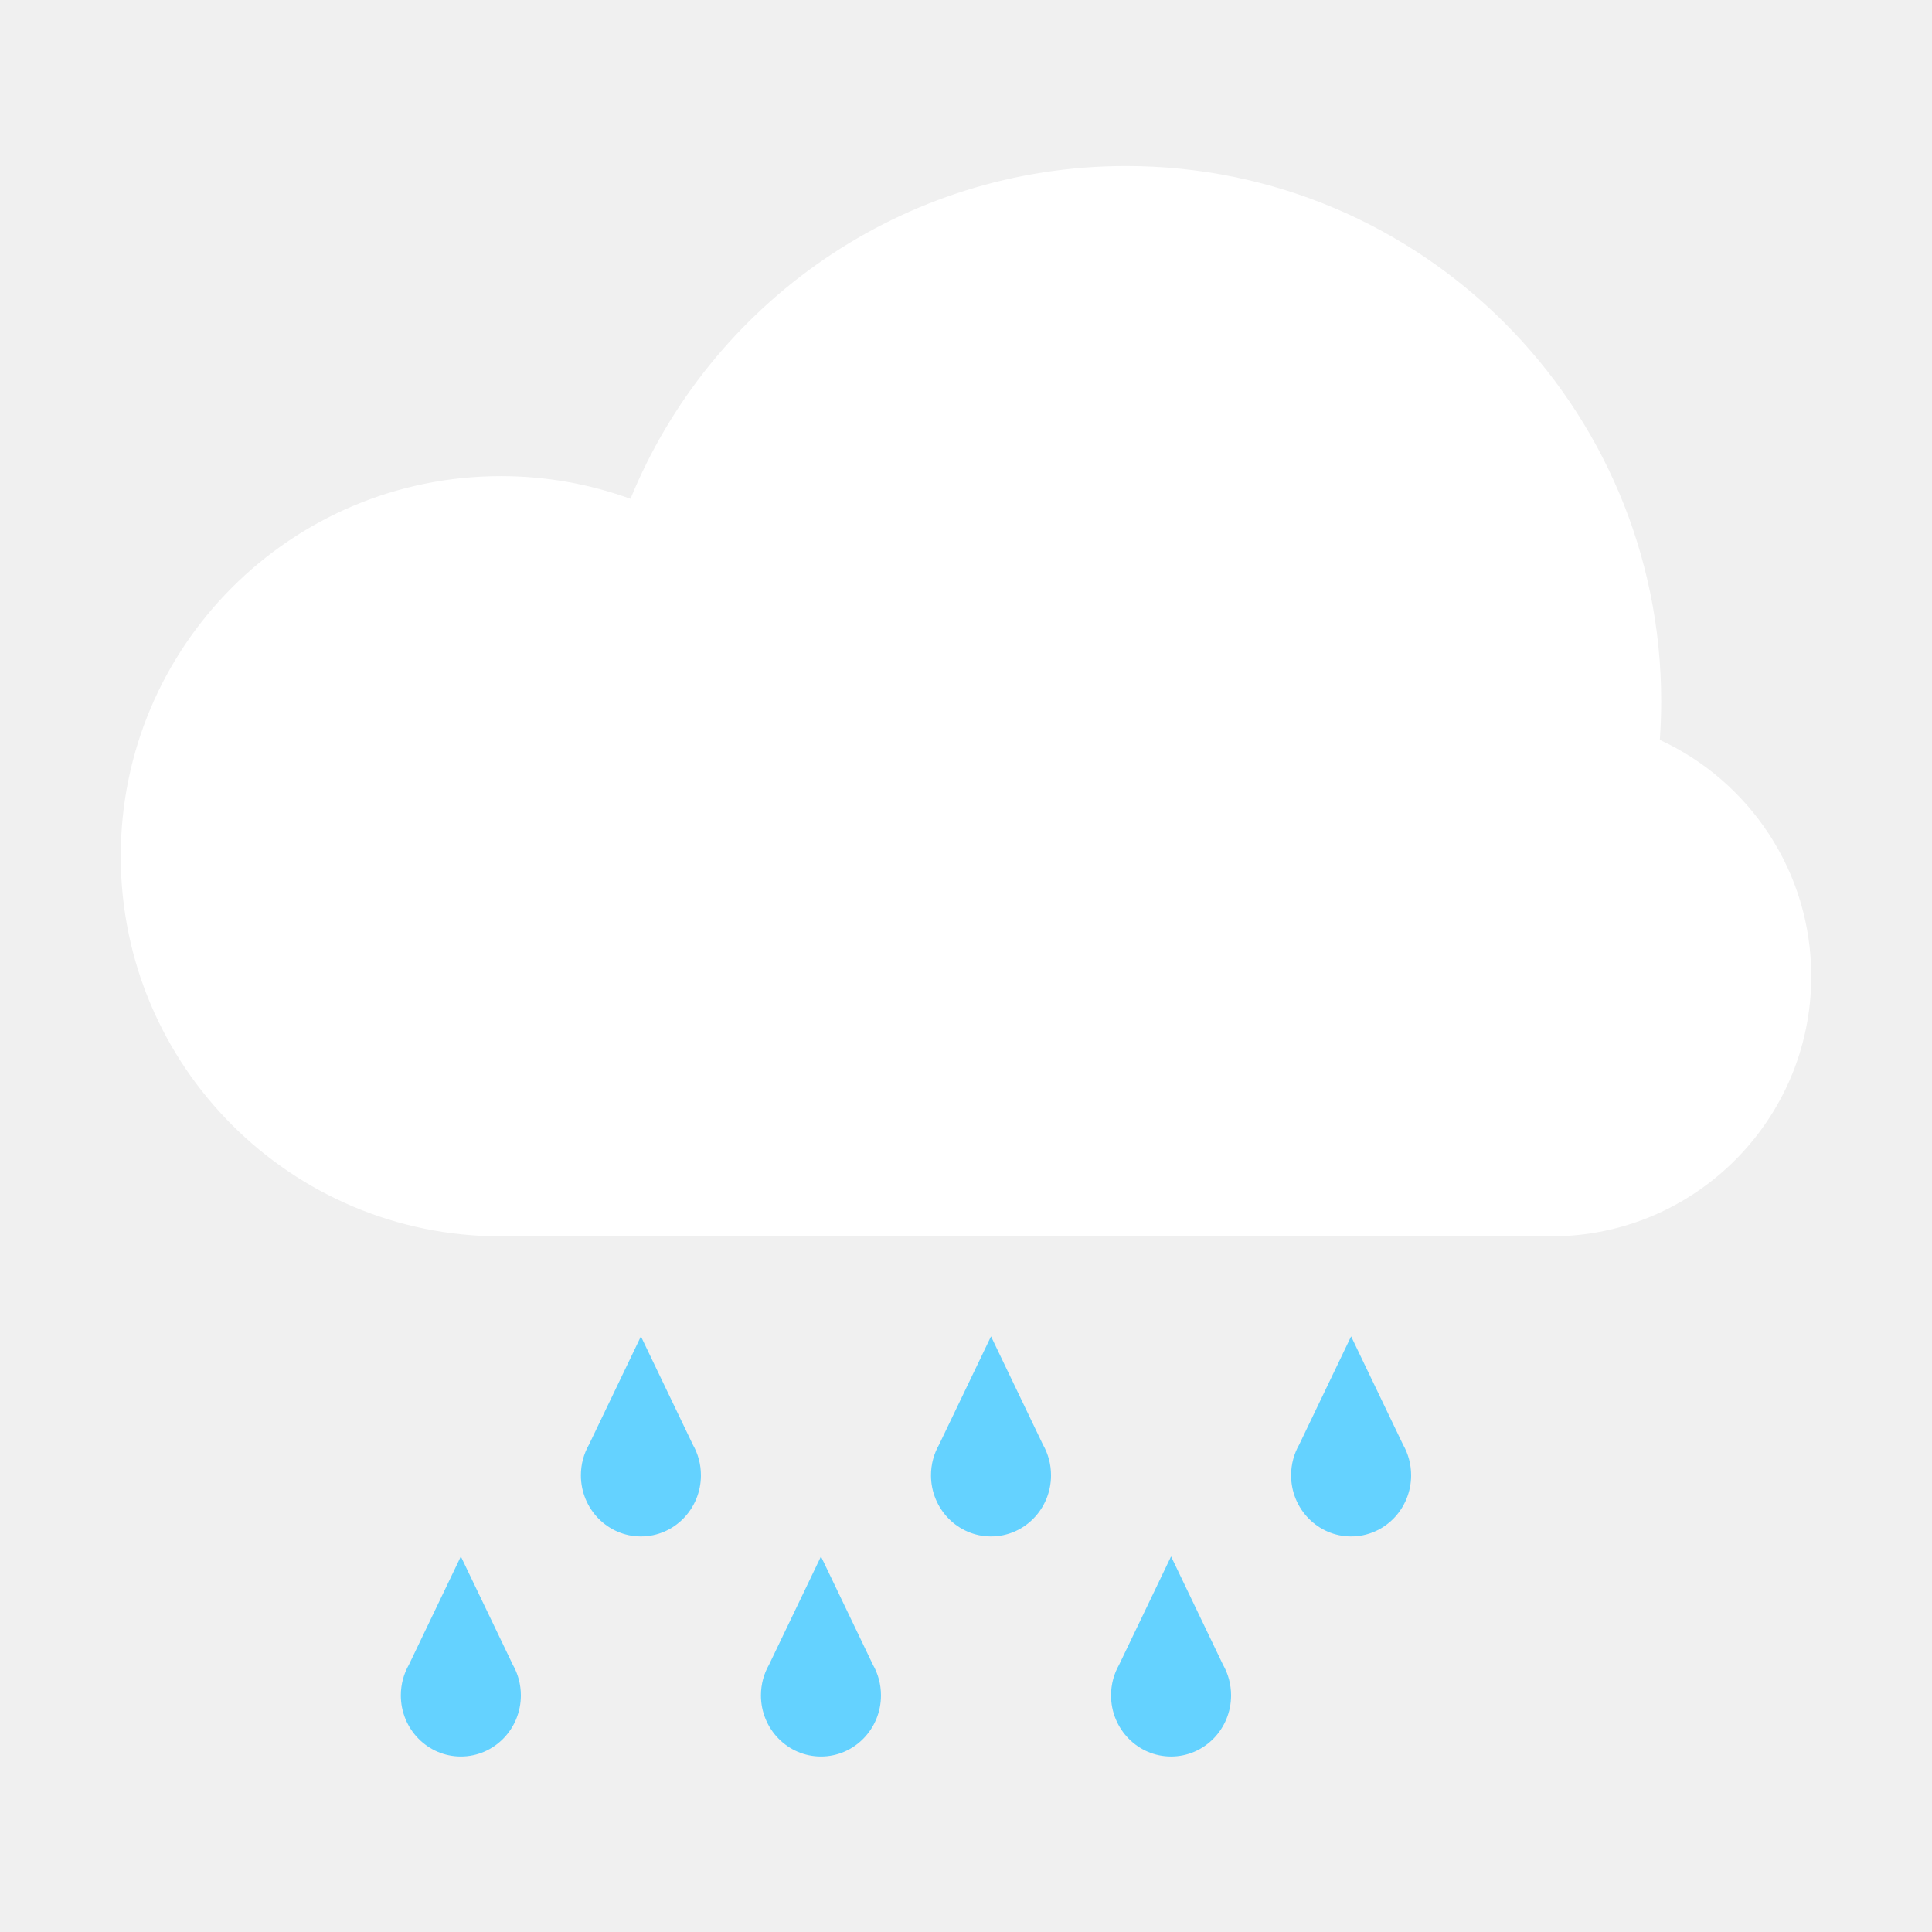
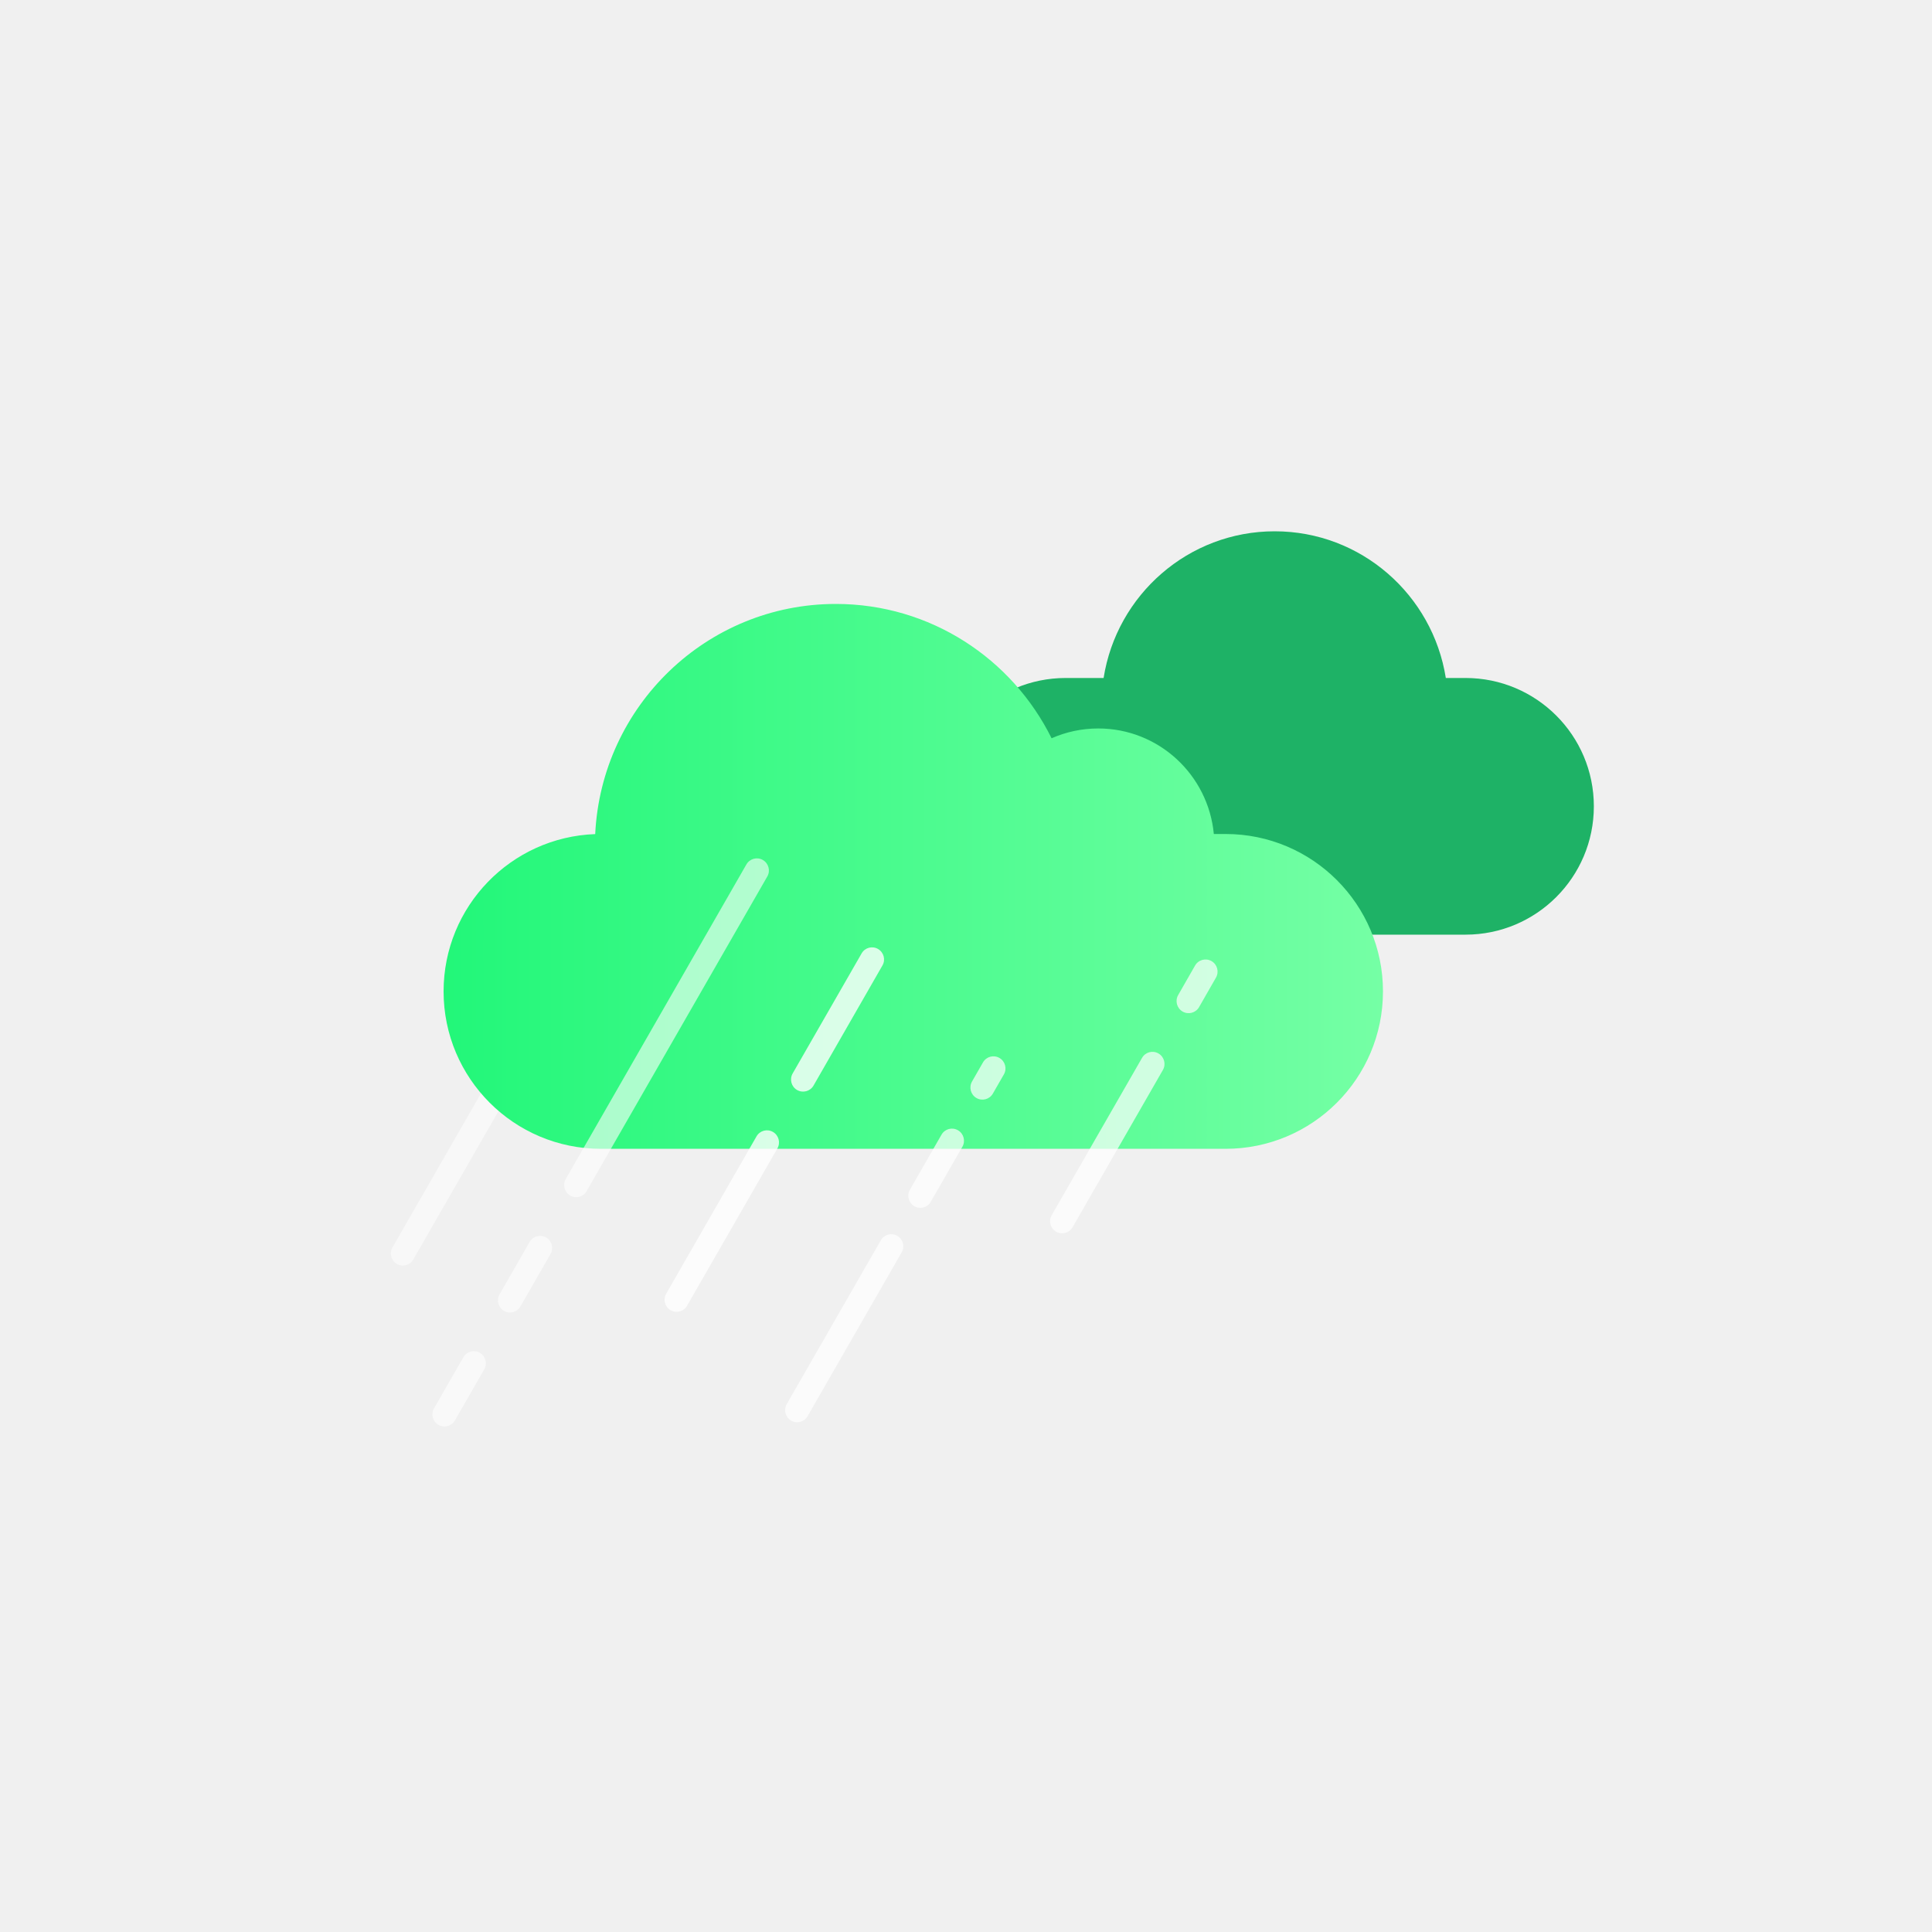
- <svg xmlns="http://www.w3.org/2000/svg" width="128" height="128" viewBox="0 0 128 128" fill="none">
-   <path d="M33.183 81.911C19.275 81.911 8 70.636 8 56.728C8 42.819 19.275 31.544 33.183 31.544C36.199 31.544 39.091 32.075 41.771 33.047C47.059 20.113 59.767 11 74.603 11C94.185 11 110.059 26.874 110.059 46.456C110.059 47.318 110.028 48.174 109.968 49.021C115.889 51.747 120 57.734 120 64.68C120 74.197 112.286 81.911 102.769 81.911H33.183Z" fill="white" />
-   <path d="M92.954 95.71L89.515 88.539L86.075 95.71C85.734 96.307 85.538 97.002 85.538 97.743C85.538 99.98 87.319 101.793 89.515 101.793C91.711 101.793 93.491 99.98 93.491 97.743C93.491 97.002 93.296 96.307 92.954 95.71Z" fill="#64D2FF" />
-   <path d="M81.025 110.29L77.586 103.118L74.146 110.289C73.805 110.887 73.609 111.582 73.609 112.323C73.609 114.56 75.39 116.373 77.586 116.373C79.782 116.373 81.562 114.56 81.562 112.323C81.562 111.582 81.367 110.887 81.025 110.29Z" fill="#64D2FF" />
-   <path d="M69.096 95.71L65.657 88.539L62.217 95.71C61.876 96.307 61.68 97.002 61.68 97.743C61.68 99.98 63.461 101.793 65.657 101.793C67.853 101.793 69.633 99.98 69.633 97.743C69.633 97.002 69.438 96.307 69.096 95.71Z" fill="#64D2FF" />
-   <path d="M57.83 110.289L54.391 103.118L50.951 110.29C50.61 110.887 50.414 111.582 50.414 112.323C50.414 114.56 52.194 116.373 54.391 116.373C56.587 116.373 58.367 114.56 58.367 112.323C58.367 111.582 58.171 110.887 57.83 110.289Z" fill="#64D2FF" />
-   <path d="M45.901 95.71L42.462 88.539L39.022 95.709C38.681 96.307 38.485 97.002 38.485 97.743C38.485 99.98 40.265 101.793 42.462 101.793C44.657 101.793 46.438 99.98 46.438 97.743C46.438 97.002 46.242 96.307 45.901 95.71Z" fill="#64D2FF" />
-   <path d="M33.972 110.289L30.532 103.118L27.093 110.289C26.752 110.887 26.556 111.582 26.556 112.323C26.556 114.56 28.336 116.373 30.532 116.373C32.729 116.373 34.509 114.56 34.509 112.323C34.509 111.582 34.313 110.887 33.972 110.289Z" fill="#64D2FF" />
+ <svg xmlns="http://www.w3.org/2000/svg" width="40" height="40" viewBox="0 0 40 40" fill="none">
+   <path opacity="0.9" fill-rule="evenodd" clip-rule="evenodd" d="M29.934 14.037H30.342C31.809 14.037 32.999 15.226 32.999 16.694C32.999 18.161 31.809 19.351 30.342 19.351H22.064C20.596 19.351 19.406 18.161 19.406 16.694C19.406 15.226 20.596 14.037 22.064 14.037H22.849C23.12 12.316 24.603 11 26.391 11C28.18 11 29.662 12.316 29.934 14.037Z" fill="#07AB56" />
+   <rect opacity="0.5" width="0.499" height="7.231" rx="0.25" transform="matrix(0.864866 0.502003 -0.497999 0.867177 11.6016 19.7734)" fill="white" />
+   <path fill-rule="evenodd" clip-rule="evenodd" d="M12.323 17.269C12.452 14.616 14.633 12.504 17.305 12.504C19.261 12.504 20.955 13.636 21.772 15.285C22.067 15.155 22.394 15.082 22.738 15.082C23.988 15.082 25.015 16.041 25.131 17.267H25.374C27.174 17.267 28.633 18.726 28.633 20.526C28.633 22.326 27.174 23.785 25.374 23.785H12.442C10.643 23.785 9.184 22.326 9.184 20.526C9.184 18.766 10.579 17.332 12.323 17.269Z" fill="url(#paint0_linear_2829_86462)" />
+   <path opacity="0.6" fill-rule="evenodd" clip-rule="evenodd" d="M15.454 17.896C15.523 17.777 15.675 17.736 15.794 17.805C15.914 17.875 15.955 18.028 15.886 18.147L12.145 24.661C12.077 24.781 11.924 24.822 11.805 24.752C11.686 24.683 11.645 24.53 11.713 24.41L15.454 17.896ZM10.966 25.712C11.035 25.592 11.187 25.552 11.307 25.621C11.426 25.69 11.467 25.843 11.398 25.963L10.774 27.049C10.706 27.169 10.553 27.21 10.434 27.14C10.315 27.071 10.274 26.918 10.342 26.799L10.966 25.712ZM10.026 28.35C10.095 28.231 10.054 28.078 9.934 28.009C9.815 27.939 9.663 27.98 9.594 28.1L8.986 29.159C8.917 29.278 8.958 29.431 9.078 29.5C9.197 29.57 9.349 29.529 9.418 29.409L10.026 28.35Z" fill="white" />
+   <path opacity="0.8" fill-rule="evenodd" clip-rule="evenodd" d="M18.27 19.989C18.339 19.87 18.298 19.717 18.179 19.648C18.06 19.578 17.907 19.619 17.839 19.739L16.411 22.225C16.342 22.345 16.383 22.498 16.502 22.567C16.622 22.636 16.774 22.595 16.843 22.476L18.27 19.989ZM16.095 23.777C16.164 23.658 16.123 23.505 16.004 23.436C15.884 23.366 15.732 23.407 15.663 23.527L13.793 26.784C13.724 26.904 13.765 27.057 13.884 27.126C14.003 27.195 14.156 27.155 14.224 27.035L16.095 23.777Z" fill="white" />
+   <path opacity="0.7" fill-rule="evenodd" clip-rule="evenodd" d="M20.352 21.995C20.421 21.875 20.573 21.834 20.693 21.904C20.812 21.973 20.853 22.126 20.784 22.245L20.556 22.642C20.488 22.761 20.335 22.802 20.216 22.733C20.097 22.664 20.056 22.511 20.125 22.391L20.352 21.995ZM18.237 25.677C18.306 25.558 18.458 25.517 18.578 25.586C18.697 25.655 18.738 25.808 18.669 25.928L16.72 29.322C16.651 29.442 16.499 29.482 16.38 29.413C16.261 29.344 16.22 29.191 16.288 29.071L18.237 25.677ZM19.925 23.743C19.994 23.623 19.953 23.47 19.834 23.401C19.714 23.331 19.562 23.372 19.493 23.492L18.838 24.632C18.77 24.752 18.811 24.905 18.93 24.974C19.049 25.043 19.202 25.002 19.27 24.883L19.925 23.743Z" fill="white" />
+   <path opacity="0.7" fill-rule="evenodd" clip-rule="evenodd" d="M25.175 20.241C25.244 20.121 25.203 19.968 25.084 19.899C24.965 19.83 24.812 19.87 24.743 19.99L24.393 20.601C24.324 20.721 24.365 20.873 24.484 20.943C24.604 21.012 24.756 20.971 24.825 20.852L25.175 20.241ZM24.077 22.152C24.145 22.033 24.104 21.88 23.985 21.811C23.866 21.741 23.713 21.782 23.645 21.902L21.774 25.159C21.705 25.279 21.746 25.432 21.866 25.501C21.985 25.57 22.137 25.53 22.206 25.41L24.077 22.152Z" fill="white" />
+   <defs>
+     <linearGradient id="paint0_linear_2829_86462" x1="9.184" y1="18.144" x2="28.633" y2="18.144" gradientUnits="userSpaceOnUse">
+       <stop stop-color="#22F779" />
+       <stop offset="1" stop-color="#75FFA5" />
+     </linearGradient>
+   </defs>
</svg>
